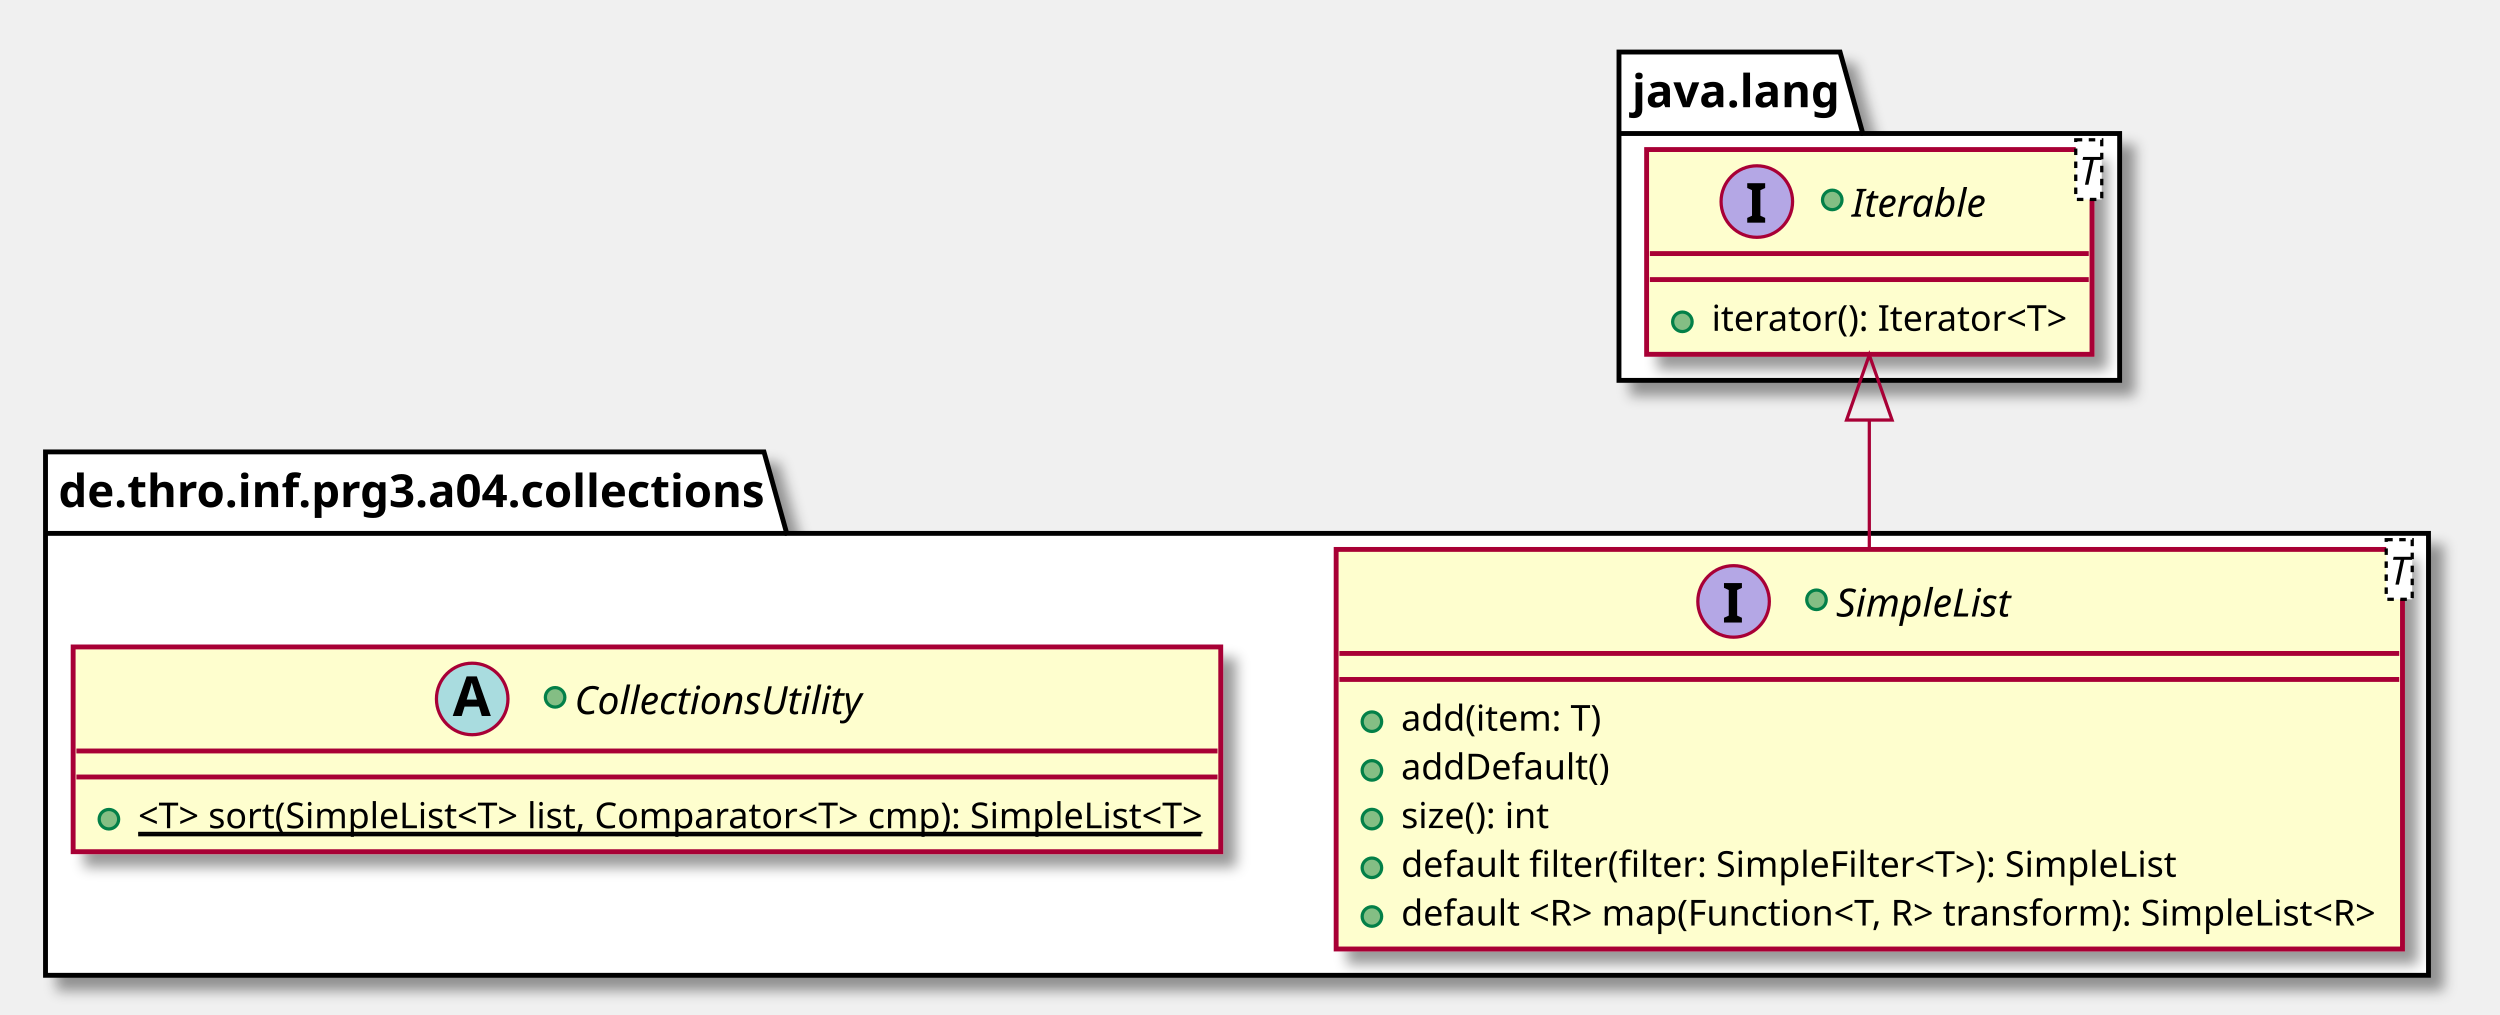
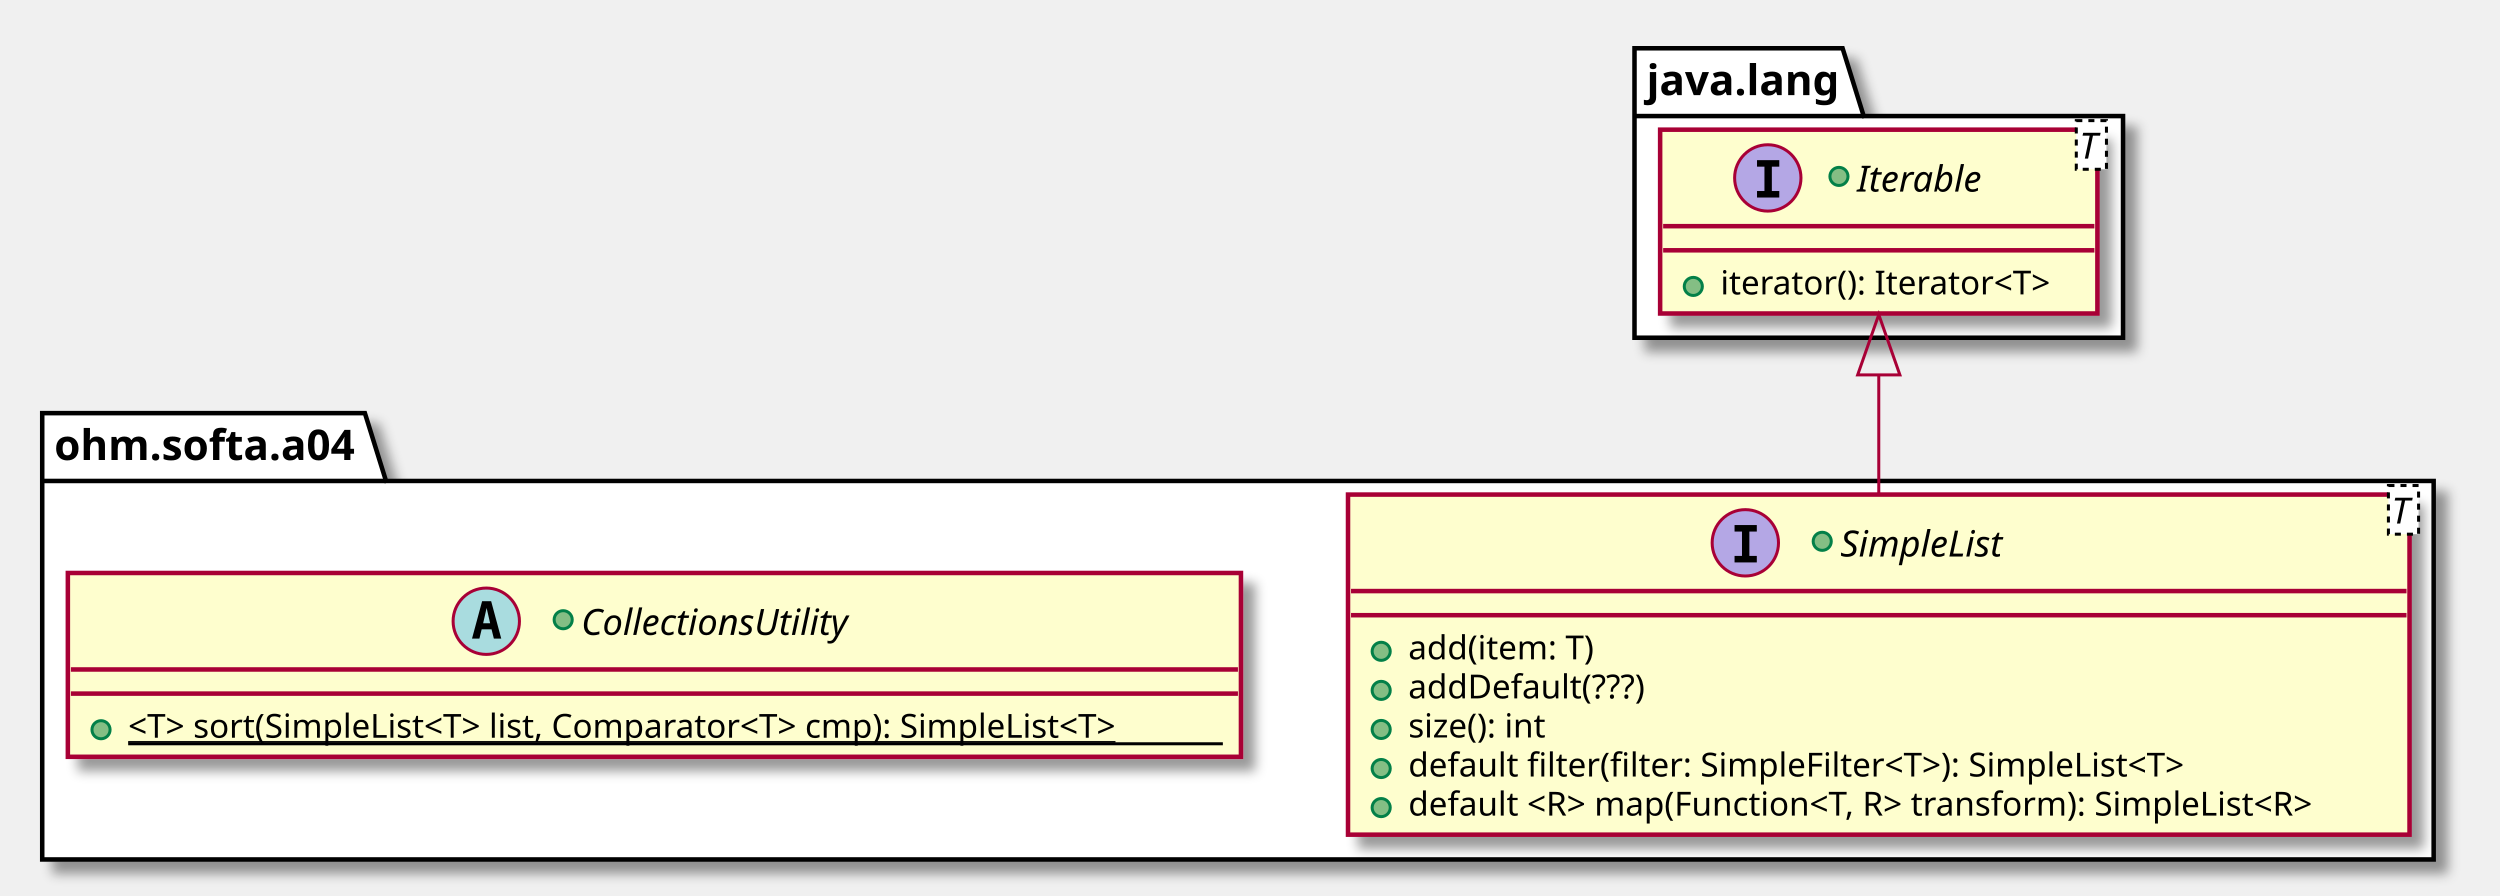
- <svg xmlns="http://www.w3.org/2000/svg" contentScriptType="application/ecmascript" contentStyleType="text/css" height="312px" preserveAspectRatio="none" style="width:769px;height:312px;" version="1.1" viewBox="0 0 769 312" width="769px" zoomAndPan="magnify">
+ <svg xmlns="http://www.w3.org/2000/svg" contentScriptType="application/ecmascript" contentStyleType="text/css" height="297px" preserveAspectRatio="none" style="width:829px;height:297px;" version="1.1" viewBox="0 0 829 297" width="829px" zoomAndPan="magnify">
  <defs>
-     <filter height="300%" id="f1ibjq6gxabqpu" width="300%" x="-1" y="-1">
+     <filter height="300%" id="ftdxtjewvvc38" width="300%" x="-1" y="-1">
      <feGaussianBlur result="blurOut" stdDeviation="2.0" />
      <feColorMatrix in="blurOut" result="blurOut2" type="matrix" values="0 0 0 0 0 0 0 0 0 0 0 0 0 0 0 0 0 0 .4 0" />
      <feOffset dx="4.0" dy="4.0" in="blurOut2" result="blurOut3" />
      <feBlend in="SourceGraphic" in2="blurOut3" mode="normal" />
    </filter>
  </defs>
  <g>
-     <polygon fill="#FFFFFF" filter="url(#f1ibjq6gxabqpu)" points="498,16,566,16,573,41.068,652,41.068,652,117,498,117,498,16" style="stroke: #000000; stroke-width: 1.5;" />
-     <line style="stroke: #000000; stroke-width: 1.5;" x1="498" x2="573" y1="41.068" y2="41.068" />
-     <text fill="#000000" font-family="sans-serif" font-size="14" font-weight="bold" lengthAdjust="spacingAndGlyphs" textLength="62" x="502" y="32.966">java.lang</text>
-     <polygon fill="#FFFFFF" filter="url(#f1ibjq6gxabqpu)" points="14,139,235,139,242,164.068,747,164.068,747,300,14,300,14,139" style="stroke: #000000; stroke-width: 1.5;" />
-     <line style="stroke: #000000; stroke-width: 1.5;" x1="14" x2="242" y1="164.068" y2="164.068" />
-     <text fill="#000000" font-family="sans-serif" font-size="14" font-weight="bold" lengthAdjust="spacingAndGlyphs" textLength="215" x="18" y="155.966">de.thro.inf.prg3.a04.collections</text>
-     <rect fill="#FEFECE" filter="url(#f1ibjq6gxabqpu)" height="62.982" id="Iterable" style="stroke: #A80036; stroke-width: 1.5;" width="137" x="506.5" y="46" />
-     <ellipse cx="540.4" cy="62" fill="#B4A7E5" rx="11" ry="11" style="stroke: #A80036; stroke-width: 1.0;" />
-     <path d="M542.962,68.5 L537.447,68.5 L537.447,67.031 L538.916,66.359 L538.916,58.5 L537.447,57.828 L537.447,56.359 L542.962,56.359 L542.962,57.828 L541.494,58.5 L541.494,66.359 L542.962,67.031 L542.962,68.5 Z " />
-     <ellipse cx="563.6" cy="61.5" fill="#84BE84" rx="3" ry="3" style="stroke: #038048; stroke-width: 1.0;" />
-     <text fill="#000000" font-family="sans-serif" font-size="12" font-style="italic" lengthAdjust="spacingAndGlyphs" textLength="42" x="569.6" y="66.656">Iterable</text>
-     <rect fill="#FFFFFF" height="18.344" style="stroke: #000000; stroke-width: 1.0; stroke-dasharray: 2.0,2.0;" width="8" x="638.5" y="43" />
-     <text fill="#000000" font-family="sans-serif" font-size="12" font-style="italic" lengthAdjust="spacingAndGlyphs" textLength="6" x="639.5" y="56.828">T</text>
-     <line style="stroke: #A80036; stroke-width: 1.5;" x1="507.5" x2="642.5" y1="78" y2="78" />
-     <line style="stroke: #A80036; stroke-width: 1.5;" x1="507.5" x2="642.5" y1="86" y2="86" />
-     <ellipse cx="517.5" cy="98.991" fill="#84BE84" rx="3" ry="3" style="stroke: #038048; stroke-width: 1.0;" />
-     <text fill="#000000" font-family="sans-serif" font-size="11" lengthAdjust="spacingAndGlyphs" textLength="111" x="526.5" y="101.759">iterator(): Iterator&lt;T&gt;</text>
-     <rect fill="#FEFECE" filter="url(#f1ibjq6gxabqpu)" height="122.909" id="SimpleList" style="stroke: #A80036; stroke-width: 1.5;" width="328" x="411" y="169" />
-     <ellipse cx="533.25" cy="185" fill="#B4A7E5" rx="11" ry="11" style="stroke: #A80036; stroke-width: 1.0;" />
-     <path d="M535.812,191.5 L530.297,191.5 L530.297,190.031 L531.766,189.359 L531.766,181.5 L530.297,180.828 L530.297,179.359 L535.812,179.359 L535.812,180.828 L534.344,181.5 L534.344,189.359 L535.812,190.031 L535.812,191.5 Z " />
-     <ellipse cx="558.75" cy="184.5" fill="#84BE84" rx="3" ry="3" style="stroke: #038048; stroke-width: 1.0;" />
-     <text fill="#000000" font-family="sans-serif" font-size="12" font-style="italic" lengthAdjust="spacingAndGlyphs" textLength="54" x="564.75" y="189.656">SimpleList</text>
-     <rect fill="#FFFFFF" height="18.344" style="stroke: #000000; stroke-width: 1.0; stroke-dasharray: 2.0,2.0;" width="8" x="734" y="166" />
-     <text fill="#000000" font-family="sans-serif" font-size="12" font-style="italic" lengthAdjust="spacingAndGlyphs" textLength="6" x="735" y="179.828">T</text>
-     <line style="stroke: #A80036; stroke-width: 1.5;" x1="412" x2="738" y1="201" y2="201" />
-     <line style="stroke: #A80036; stroke-width: 1.5;" x1="412" x2="738" y1="209" y2="209" />
-     <ellipse cx="422" cy="221.991" fill="#84BE84" rx="3" ry="3" style="stroke: #038048; stroke-width: 1.0;" />
-     <text fill="#000000" font-family="sans-serif" font-size="11" lengthAdjust="spacingAndGlyphs" textLength="61" x="431" y="224.759">add(item: T)</text>
-     <ellipse cx="422" cy="236.973" fill="#84BE84" rx="3" ry="3" style="stroke: #038048; stroke-width: 1.0;" />
-     <text fill="#000000" font-family="sans-serif" font-size="11" lengthAdjust="spacingAndGlyphs" textLength="64" x="431" y="239.741">addDefault()</text>
-     <ellipse cx="422" cy="251.955" fill="#84BE84" rx="3" ry="3" style="stroke: #038048; stroke-width: 1.0;" />
-     <text fill="#000000" font-family="sans-serif" font-size="11" lengthAdjust="spacingAndGlyphs" textLength="45" x="431" y="254.723">size(): int</text>
-     <ellipse cx="422" cy="266.937" fill="#84BE84" rx="3" ry="3" style="stroke: #038048; stroke-width: 1.0;" />
-     <text fill="#000000" font-family="sans-serif" font-size="11" lengthAdjust="spacingAndGlyphs" textLength="241" x="431" y="269.705">default filter(filter: SimpleFilter&lt;T&gt;): SimpleList</text>
-     <ellipse cx="422" cy="281.918" fill="#84BE84" rx="3" ry="3" style="stroke: #038048; stroke-width: 1.0;" />
-     <text fill="#000000" font-family="sans-serif" font-size="11" lengthAdjust="spacingAndGlyphs" textLength="302" x="431" y="284.687">default &lt;R&gt; map(Function&lt;T, R&gt; transform): SimpleList&lt;R&gt;</text>
-     <rect fill="#FEFECE" filter="url(#f1ibjq6gxabqpu)" height="62.982" id="CollectionsUtility" style="stroke: #A80036; stroke-width: 1.5;" width="353" x="22.5" y="199" />
-     <ellipse cx="145.25" cy="215" fill="#A9DCDF" rx="11" ry="11" style="stroke: #A80036; stroke-width: 1.0;" />
-     <path d="M148.203,220.25 L147.328,217.359 L142.906,217.359 L142.016,220.25 L139.25,220.25 L143.531,208.062 L146.672,208.062 L150.984,220.25 L148.203,220.25 Z M146.719,215.203 L145.828,212.375 Q145.75,212.094 145.609,211.648 Q145.469,211.203 145.336,210.742 Q145.203,210.281 145.109,209.953 Q145.031,210.281 144.883,210.789 Q144.734,211.297 144.609,211.742 Q144.484,212.188 144.422,212.375 L143.547,215.203 L146.719,215.203 Z " />
-     <ellipse cx="170.75" cy="214.5" fill="#84BE84" rx="3" ry="3" style="stroke: #038048; stroke-width: 1.0;" />
-     <text fill="#000000" font-family="sans-serif" font-size="12" font-style="italic" lengthAdjust="spacingAndGlyphs" textLength="88" x="176.75" y="219.656">CollectionsUtility</text>
-     <line style="stroke: #A80036; stroke-width: 1.5;" x1="23.5" x2="374.5" y1="231" y2="231" />
-     <line style="stroke: #A80036; stroke-width: 1.5;" x1="23.5" x2="374.5" y1="239" y2="239" />
-     <ellipse cx="33.5" cy="251.991" fill="#84BE84" rx="3" ry="3" style="stroke: #038048; stroke-width: 1.0;" />
-     <text fill="#000000" font-family="sans-serif" font-size="11" lengthAdjust="spacingAndGlyphs" text-decoration="underline" textLength="327" x="42.5" y="254.759">&lt;T&gt; sort(SimpleList&lt;T&gt; list, Comparator&lt;T&gt; cmp): SimpleList&lt;T&gt;</text>
-     <line style="stroke: #000000; stroke-width: 1.0;" x1="42.5" x2="369.5" y1="256.759" y2="256.759" />
-     <path d="M575,129.323 C575,142.018 575,155.729 575,168.836 " fill="none" id="Iterable-SimpleList" style="stroke: #A80036; stroke-width: 1.0;" />
-     <polygon fill="none" points="568,129.202,575,109.202,582,129.202,568,129.202" style="stroke: #A80036; stroke-width: 1.0;" />
+     <polygon fill="#FFFFFF" filter="url(#ftdxtjewvvc38)" points="542,16,611,16,618,38.488,704,38.488,704,112,542,112,542,16" style="stroke: #000000; stroke-width: 1.5;" />
+     <line style="stroke: #000000; stroke-width: 1.5;" x1="542" x2="618" y1="38.488" y2="38.488" />
+     <text fill="#000000" font-family="sans-serif" font-size="14" font-weight="bold" lengthAdjust="spacingAndGlyphs" textLength="63" x="546" y="31.535">java.lang</text>
+     <polygon fill="#FFFFFF" filter="url(#ftdxtjewvvc38)" points="14,137,121,137,128,159.488,807,159.488,807,285,14,285,14,137" style="stroke: #000000; stroke-width: 1.5;" />
+     <line style="stroke: #000000; stroke-width: 1.5;" x1="14" x2="128" y1="159.488" y2="159.488" />
+     <text fill="#000000" font-family="sans-serif" font-size="14" font-weight="bold" lengthAdjust="spacingAndGlyphs" textLength="101" x="18" y="152.535">ohm.softa.a04</text>
+     <rect fill="#FEFECE" filter="url(#ftdxtjewvvc38)" height="60.955" id="Iterable" style="stroke: #A80036; stroke-width: 1.5;" width="145" x="550.5" y="43" />
+     <ellipse cx="586.2" cy="59" fill="#B4A7E5" rx="11" ry="11" style="stroke: #A80036; stroke-width: 1.0;" />
+     <path d="M582.628,55.265 L582.628,53.107 L590.007,53.107 L590.007,55.265 L587.542,55.265 L587.542,63.342 L590.007,63.342 L590.007,65.5 L582.628,65.5 L582.628,63.342 L585.093,63.342 L585.093,55.265 Z " />
+     <ellipse cx="609.8" cy="58.5" fill="#84BE84" rx="3" ry="3" style="stroke: #038048; stroke-width: 1.0;" />
+     <text fill="#000000" font-family="sans-serif" font-size="12" font-style="italic" lengthAdjust="spacingAndGlyphs" textLength="44" x="615.8" y="63.535">Iterable</text>
+     <rect fill="#FFFFFF" height="16.133" style="stroke: #000000; stroke-width: 1.0; stroke-dasharray: 2.0,2.0;" width="10" x="688.5" y="40" />
+     <text fill="#000000" font-family="sans-serif" font-size="12" font-style="italic" lengthAdjust="spacingAndGlyphs" textLength="8" x="689.5" y="52.602">T</text>
+     <line style="stroke: #A80036; stroke-width: 1.5;" x1="551.5" x2="694.5" y1="75" y2="75" />
+     <line style="stroke: #A80036; stroke-width: 1.5;" x1="551.5" x2="694.5" y1="83" y2="83" />
+     <ellipse cx="561.5" cy="94.978" fill="#84BE84" rx="3" ry="3" style="stroke: #038048; stroke-width: 1.0;" />
+     <text fill="#000000" font-family="sans-serif" font-size="11" lengthAdjust="spacingAndGlyphs" textLength="119" x="570.5" y="97.635">iterator(): Iterator&lt;T&gt;</text>
+     <rect fill="#FEFECE" filter="url(#ftdxtjewvvc38)" height="112.775" id="SimpleList" style="stroke: #A80036; stroke-width: 1.5;" width="352" x="447" y="164" />
+     <ellipse cx="578.75" cy="180" fill="#B4A7E5" rx="11" ry="11" style="stroke: #A80036; stroke-width: 1.0;" />
+     <path d="M575.178,176.265 L575.178,174.107 L582.557,174.107 L582.557,176.265 L580.092,176.265 L580.092,184.342 L582.557,184.342 L582.557,186.5 L575.178,186.5 L575.178,184.342 L577.643,184.342 L577.643,176.265 Z " />
+     <ellipse cx="604.25" cy="179.5" fill="#84BE84" rx="3" ry="3" style="stroke: #038048; stroke-width: 1.0;" />
+     <text fill="#000000" font-family="sans-serif" font-size="12" font-style="italic" lengthAdjust="spacingAndGlyphs" textLength="57" x="610.25" y="184.535">SimpleList</text>
+     <rect fill="#FFFFFF" height="16.133" style="stroke: #000000; stroke-width: 1.0; stroke-dasharray: 2.0,2.0;" width="10" x="792" y="161" />
+     <text fill="#000000" font-family="sans-serif" font-size="12" font-style="italic" lengthAdjust="spacingAndGlyphs" textLength="8" x="793" y="173.602">T</text>
+     <line style="stroke: #A80036; stroke-width: 1.5;" x1="448" x2="798" y1="196" y2="196" />
+     <line style="stroke: #A80036; stroke-width: 1.5;" x1="448" x2="798" y1="204" y2="204" />
+     <ellipse cx="458" cy="215.977" fill="#84BE84" rx="3" ry="3" style="stroke: #038048; stroke-width: 1.0;" />
+     <text fill="#000000" font-family="sans-serif" font-size="11" lengthAdjust="spacingAndGlyphs" textLength="64" x="467" y="218.635">add(item: T)</text>
+     <ellipse cx="458" cy="228.933" fill="#84BE84" rx="3" ry="3" style="stroke: #038048; stroke-width: 1.0;" />
+     <text fill="#000000" font-family="sans-serif" font-size="11" lengthAdjust="spacingAndGlyphs" textLength="81" x="467" y="231.59">addDefault(???)</text>
+     <ellipse cx="458" cy="241.888" fill="#84BE84" rx="3" ry="3" style="stroke: #038048; stroke-width: 1.0;" />
+     <text fill="#000000" font-family="sans-serif" font-size="11" lengthAdjust="spacingAndGlyphs" textLength="49" x="467" y="244.545">size(): int</text>
+     <ellipse cx="458" cy="254.843" fill="#84BE84" rx="3" ry="3" style="stroke: #038048; stroke-width: 1.0;" />
+     <text fill="#000000" font-family="sans-serif" font-size="11" lengthAdjust="spacingAndGlyphs" textLength="276" x="467" y="257.5">default filter(filter: SimpleFilter&lt;T&gt;): SimpleList&lt;T&gt;</text>
+     <ellipse cx="458" cy="267.798" fill="#84BE84" rx="3" ry="3" style="stroke: #038048; stroke-width: 1.0;" />
+     <text fill="#000000" font-family="sans-serif" font-size="11" lengthAdjust="spacingAndGlyphs" textLength="326" x="467" y="270.455">default &lt;R&gt; map(Function&lt;T, R&gt; transform): SimpleList&lt;R&gt;</text>
+     <rect fill="#FEFECE" filter="url(#ftdxtjewvvc38)" height="60.955" id="CollectionsUtility" style="stroke: #A80036; stroke-width: 1.5;" width="389" x="22.5" y="190" />
+     <ellipse cx="161.25" cy="206" fill="#A9DCDF" rx="11" ry="11" style="stroke: #A80036; stroke-width: 1.0;" />
+     <path d="M161.363,201.598 L160.209,206.67 L162.525,206.67 Z M159.869,199.357 L162.866,199.357 L166.211,211.75 L163.762,211.75 L162.999,208.687 L159.72,208.687 L158.973,211.75 L156.524,211.75 Z " />
+     <ellipse cx="186.75" cy="205.5" fill="#84BE84" rx="3" ry="3" style="stroke: #038048; stroke-width: 1.0;" />
+     <text fill="#000000" font-family="sans-serif" font-size="12" font-style="italic" lengthAdjust="spacingAndGlyphs" textLength="92" x="192.75" y="210.535">CollectionsUtility</text>
+     <line style="stroke: #A80036; stroke-width: 1.5;" x1="23.5" x2="410.5" y1="222" y2="222" />
+     <line style="stroke: #A80036; stroke-width: 1.5;" x1="23.5" x2="410.5" y1="230" y2="230" />
+     <ellipse cx="33.5" cy="241.977" fill="#84BE84" rx="3" ry="3" style="stroke: #038048; stroke-width: 1.0;" />
+     <text fill="#000000" font-family="sans-serif" font-size="11" lengthAdjust="spacingAndGlyphs" text-decoration="underline" textLength="363" x="42.5" y="244.635">&lt;T&gt; sort(SimpleList&lt;T&gt; list, Comparator&lt;T&gt; cmp): SimpleList&lt;T&gt;</text>
+     <line style="stroke: #000000; stroke-width: 1.0;" x1="42.5" x2="405.5" y1="246.635" y2="246.635" />
+     <path d="M623,124.478 C623,137.2 623,150.918 623,163.893 " fill="none" id="Iterable-SimpleList" style="stroke: #A80036; stroke-width: 1.0;" />
+     <polygon fill="none" points="616,124.316,623,104.316,630,124.316,616,124.316" style="stroke: #A80036; stroke-width: 1.0;" />
  </g>
</svg>
